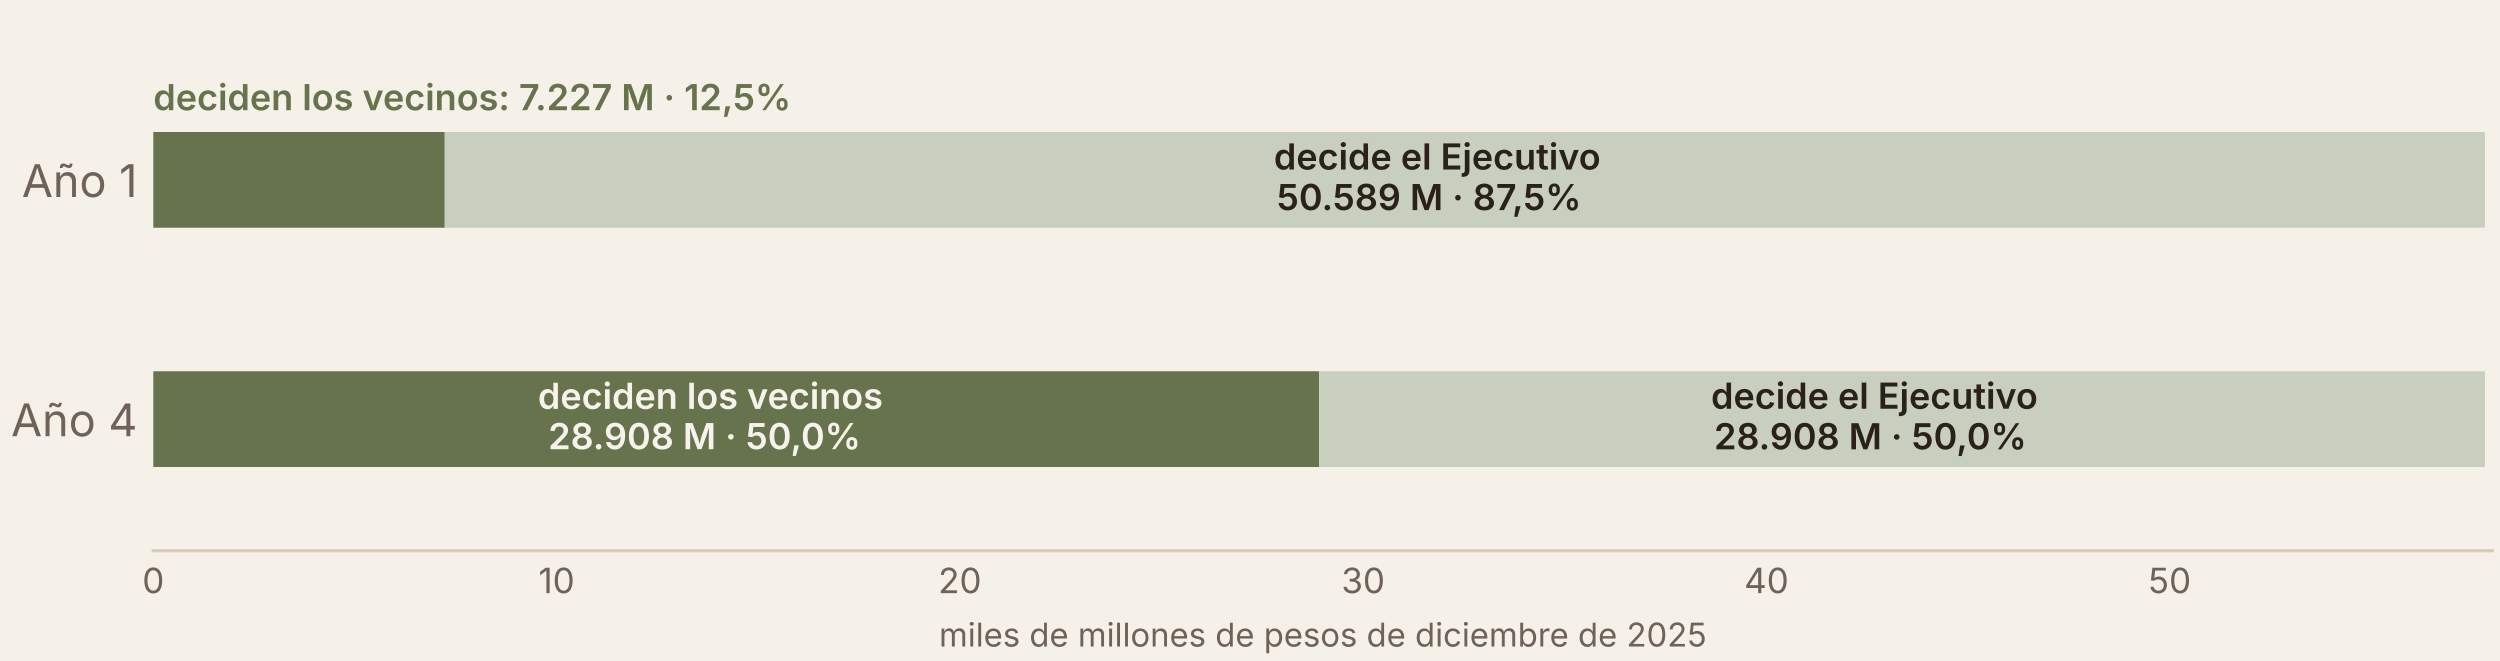
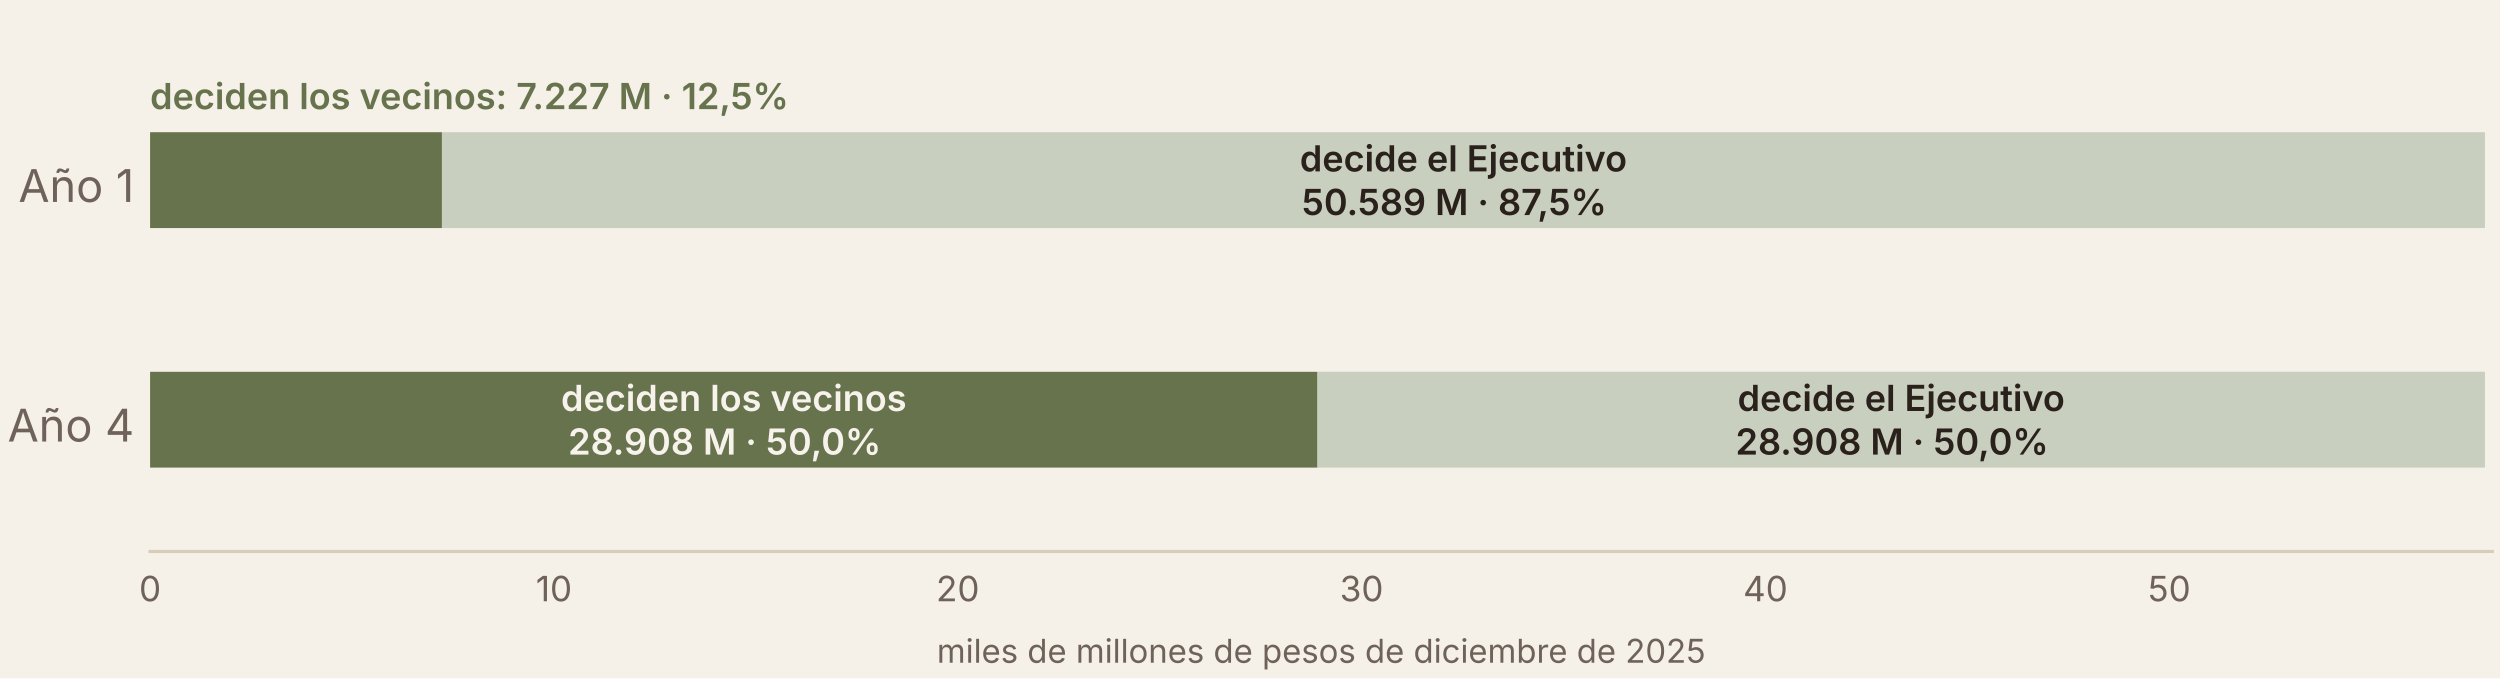
- <svg xmlns="http://www.w3.org/2000/svg" width="472.142pt" height="124.832pt" viewBox="0 0 472.142 124.832" version="1.1">
+ <svg xmlns="http://www.w3.org/2000/svg" width="471.495pt" height="127.931pt" viewBox="0 0 471.495 127.931" version="1.1">
  <defs>
    <style type="text/css">*{stroke-linejoin: round; stroke-linecap: butt}</style>
  </defs>
  <g id="figure_1">
    <g id="patch_1">
-       <path d="M 0 124.832  L 472.142 124.832  L 472.142 -0  L 0 -0  z " style="fill: #f5f0e8" />
+       <path d="M 0 127.931  L 471.495 127.931  L 471.495 0  L 0 0  z " style="fill: #f5f0e8" />
    </g>
    <g id="axes_1">
      <g id="patch_2">
-         <path d="M 28.952 104.004  L 470.702 104.004  L 470.702 1.44  L 28.952 1.44  z " style="fill: #f5f0e8" />
+         <path d="M 28.305 104.004  L 470.055 104.004  L 470.055 1.44  L 28.305 1.44  z " style="fill: #f5f0e8" />
      </g>
      <g id="patch_3">
-         <path d="M 28.952 43.008  L 83.995 43.008  L 83.995 24.935  L 28.952 24.935  z " clip-path="url(#pf46547283e)" style="fill: #66734c" />
+         <path d="M 28.305 43.008  L 83.349 43.008  L 83.349 24.935  L 28.305 24.935  z " clip-path="url(#pedc8f61d3b)" style="fill: #66734c" />
      </g>
      <g id="patch_4">
-         <path d="M 83.995 43.008  L 469.3 43.008  L 469.3 24.935  L 83.995 24.935  z " clip-path="url(#pf46547283e)" style="fill: #c9cfbe" />
+         <path d="M 83.349 43.008  L 468.654 43.008  L 468.654 24.935  L 83.349 24.935  z " clip-path="url(#pedc8f61d3b)" style="fill: #c9cfbe" />
      </g>
      <g id="patch_5">
-         <path d="M 28.952 88.19  L 249.126 88.19  L 249.126 70.117  L 28.952 70.117  z " clip-path="url(#pf46547283e)" style="fill: #66734c" />
+         <path d="M 28.305 88.19  L 248.479 88.19  L 248.479 70.117  L 28.305 70.117  z " clip-path="url(#pedc8f61d3b)" style="fill: #66734c" />
      </g>
      <g id="patch_6">
-         <path d="M 249.126 88.19  L 469.3 88.19  L 469.3 70.117  L 249.126 70.117  z " clip-path="url(#pf46547283e)" style="fill: #c9cfbe" />
+         <path d="M 248.479 88.19  L 468.654 88.19  L 468.654 70.117  L 248.479 70.117  z " clip-path="url(#pedc8f61d3b)" style="fill: #c9cfbe" />
      </g>
      <g id="matplotlib.axis_1">
        <g id="xtick_1">
          <g id="line2d_1" />
          <g id="text_1">
-             <text style="font-size: 6.6px; font-family: 'Inter'; text-anchor: middle; fill: #6e625a" x="28.952" y="112.019" transform="rotate(-0 28.95188 112.019)">0</text>
+             <text style="font-size: 6.6px; font-family: 'Inter'; text-anchor: middle; fill: #6e625a" x="28.305" y="113.398" transform="rotate(-0 28.30508 113.3978)">0</text>
          </g>
        </g>
        <g id="xtick_2">
          <g id="line2d_2" />
          <g id="text_2">
-             <text style="font-size: 6.6px; font-family: 'Inter'; text-anchor: middle; fill: #6e625a" x="105.116" y="112.019" transform="rotate(-0 105.1157 112.019)">10</text>
+             <text style="font-size: 6.6px; font-family: 'Inter'; text-anchor: middle; fill: #6e625a" x="104.469" y="113.398" transform="rotate(-0 104.4689 113.3978)">10</text>
          </g>
        </g>
        <g id="xtick_3">
          <g id="line2d_3" />
          <g id="text_3">
-             <text style="font-size: 6.6px; font-family: 'Inter'; text-anchor: middle; fill: #6e625a" x="181.279" y="112.019" transform="rotate(-0 181.2795 112.019)">20</text>
+             <text style="font-size: 6.6px; font-family: 'Inter'; text-anchor: middle; fill: #6e625a" x="180.633" y="113.398" transform="rotate(-0 180.6327 113.3978)">20</text>
          </g>
        </g>
        <g id="xtick_4">
          <g id="line2d_4" />
          <g id="text_4">
-             <text style="font-size: 6.6px; font-family: 'Inter'; text-anchor: middle; fill: #6e625a" x="257.443" y="112.019" transform="rotate(-0 257.4433 112.019)">30</text>
+             <text style="font-size: 6.6px; font-family: 'Inter'; text-anchor: middle; fill: #6e625a" x="256.796" y="113.398" transform="rotate(-0 256.7965 113.3978)">30</text>
          </g>
        </g>
        <g id="xtick_5">
          <g id="line2d_5" />
          <g id="text_5">
-             <text style="font-size: 6.6px; font-family: 'Inter'; text-anchor: middle; fill: #6e625a" x="333.607" y="112.019" transform="rotate(-0 333.607 112.019)">40</text>
+             <text style="font-size: 6.6px; font-family: 'Inter'; text-anchor: middle; fill: #6e625a" x="332.96" y="113.398" transform="rotate(-0 332.9603 113.3978)">40</text>
          </g>
        </g>
        <g id="xtick_6">
          <g id="line2d_6" />
          <g id="text_6">
-             <text style="font-size: 6.6px; font-family: 'Inter'; text-anchor: middle; fill: #6e625a" x="409.771" y="112.019" transform="rotate(-0 409.7708 112.019)">50</text>
+             <text style="font-size: 6.6px; font-family: 'Inter'; text-anchor: middle; fill: #6e625a" x="409.124" y="113.398" transform="rotate(-0 409.124 113.3978)">50</text>
          </g>
        </g>
        <g id="text_7">
-           <text style="font-size: 6.2px; font-family: 'Inter'; text-anchor: middle; fill: #6e625a" x="249.827" y="122.103" transform="rotate(-0 249.8269 122.1026)">miles de millones de pesos de diciembre de 2025</text>
+           <text style="font-size: 6.2px; font-family: 'Inter'; text-anchor: middle; fill: #6e625a" x="249.18" y="124.996" transform="rotate(-0 249.1801 124.996)">miles de millones de pesos de diciembre de 2025</text>
        </g>
      </g>
      <g id="matplotlib.axis_2">
        <g id="ytick_1">
          <g id="line2d_7" />
          <g id="text_8">
-             <text style="font-size: 8.5px; font-family: 'Inter'; text-anchor: end; fill: #6e625a" x="25.952" y="37.201" transform="rotate(-0 25.95188 37.20065)">Año 1</text>
+             <text style="font-size: 8.5px; font-family: 'Inter'; text-anchor: end; fill: #6e625a" x="25.305" y="38.089" transform="rotate(-0 25.30508 38.0885)">Año 1</text>
          </g>
        </g>
        <g id="ytick_2">
          <g id="line2d_8" />
          <g id="text_9">
-             <text style="font-size: 8.5px; font-family: 'Inter'; text-anchor: end; fill: #6e625a" x="25.952" y="82.383" transform="rotate(-0 25.95188 82.38303)">Año 4</text>
+             <text style="font-size: 8.5px; font-family: 'Inter'; text-anchor: end; fill: #6e625a" x="25.305" y="83.271" transform="rotate(-0 25.30508 83.27088)">Año 4</text>
          </g>
        </g>
      </g>
      <g id="patch_7">
-         <path d="M 28.952 104.004  L 470.702 104.004  " style="fill: none; stroke: #d9cdba; stroke-width: 0.6; stroke-linejoin: miter; stroke-linecap: square" />
+         <path d="M 28.305 104.004  L 470.055 104.004  " style="fill: none; stroke: #d9cdba; stroke-width: 0.6; stroke-linejoin: miter; stroke-linecap: square" />
      </g>
      <g id="text_10">
-         <text style="font-weight: 600; font-size: 6.8px; font-family: 'Inter'; text-anchor: start; fill: #66734c" x="28.952" y="20.81" transform="rotate(-0 28.95188 20.80971)">deciden los vecinos: 7.227 M  ·  12,5%</text>
+         <text style="font-weight: 600; font-size: 6.8px; font-family: 'Inter'; text-anchor: start; fill: #66734c" x="28.305" y="20.584" transform="rotate(-0 28.30508 20.58366)">deciden los vecinos: 7.227 M  ·  12,5%</text>
      </g>
      <g id="text_11">
-         <text style="font-weight: 600; font-size: 6.8px; font-family: 'Inter'; fill: #2a211c" transform="translate(240.575 32.01387)">decide el Ejecutivo</text>
-         <text style="font-weight: 600; font-size: 6.8px; font-family: 'Inter'; fill: #2a211c" transform="translate(241.1397 39.68151)">50.589 M  ·  87,5%</text>
+         <text style="font-weight: 600; font-size: 6.8px; font-family: 'Inter'; fill: #2a211c" transform="translate(245.1393 32.33108)">decide el Ejecutivo</text>
+         <text style="font-weight: 600; font-size: 6.8px; font-family: 'Inter'; fill: #2a211c" transform="translate(245.5191 40.55881)">50.589 M  ·  87,5%</text>
      </g>
      <g id="text_12">
-         <text style="font-weight: 600; font-size: 6.8px; font-family: 'Inter'; fill: #f7f2eb" transform="translate(101.5822 77.22281)">deciden los vecinos</text>
-         <text style="font-weight: 600; font-size: 6.8px; font-family: 'Inter'; fill: #f7f2eb" transform="translate(103.5308 84.83732)">28.908 M  ·  50,0%</text>
+         <text style="font-weight: 600; font-size: 6.8px; font-family: 'Inter'; fill: #f7f2eb" transform="translate(105.8043 77.51346)">deciden los vecinos</text>
+         <text style="font-weight: 600; font-size: 6.8px; font-family: 'Inter'; fill: #f7f2eb" transform="translate(107.1452 85.74119)">28.908 M  ·  50,0%</text>
      </g>
      <g id="text_13">
-         <text style="font-weight: 600; font-size: 6.8px; font-family: 'Inter'; fill: #2a211c" transform="translate(323.1404 77.19625)">decide el Ejecutivo</text>
-         <text style="font-weight: 600; font-size: 6.8px; font-family: 'Inter'; fill: #2a211c" transform="translate(323.7051 84.86388)">28.908 M  ·  50,0%</text>
+         <text style="font-weight: 600; font-size: 6.8px; font-family: 'Inter'; fill: #2a211c" transform="translate(327.7046 77.51346)">decide el Ejecutivo</text>
+         <text style="font-weight: 600; font-size: 6.8px; font-family: 'Inter'; fill: #2a211c" transform="translate(327.3195 85.74119)">28.908 M  ·  50,0%</text>
      </g>
    </g>
  </g>
  <defs>
-     <clipPath id="pf46547283e">
-       <rect x="28.952" y="1.44" width="441.75" height="102.564" />
+     <clipPath id="pedc8f61d3b">
+       <rect x="28.305" y="1.44" width="441.75" height="102.564" />
    </clipPath>
  </defs>
</svg>
